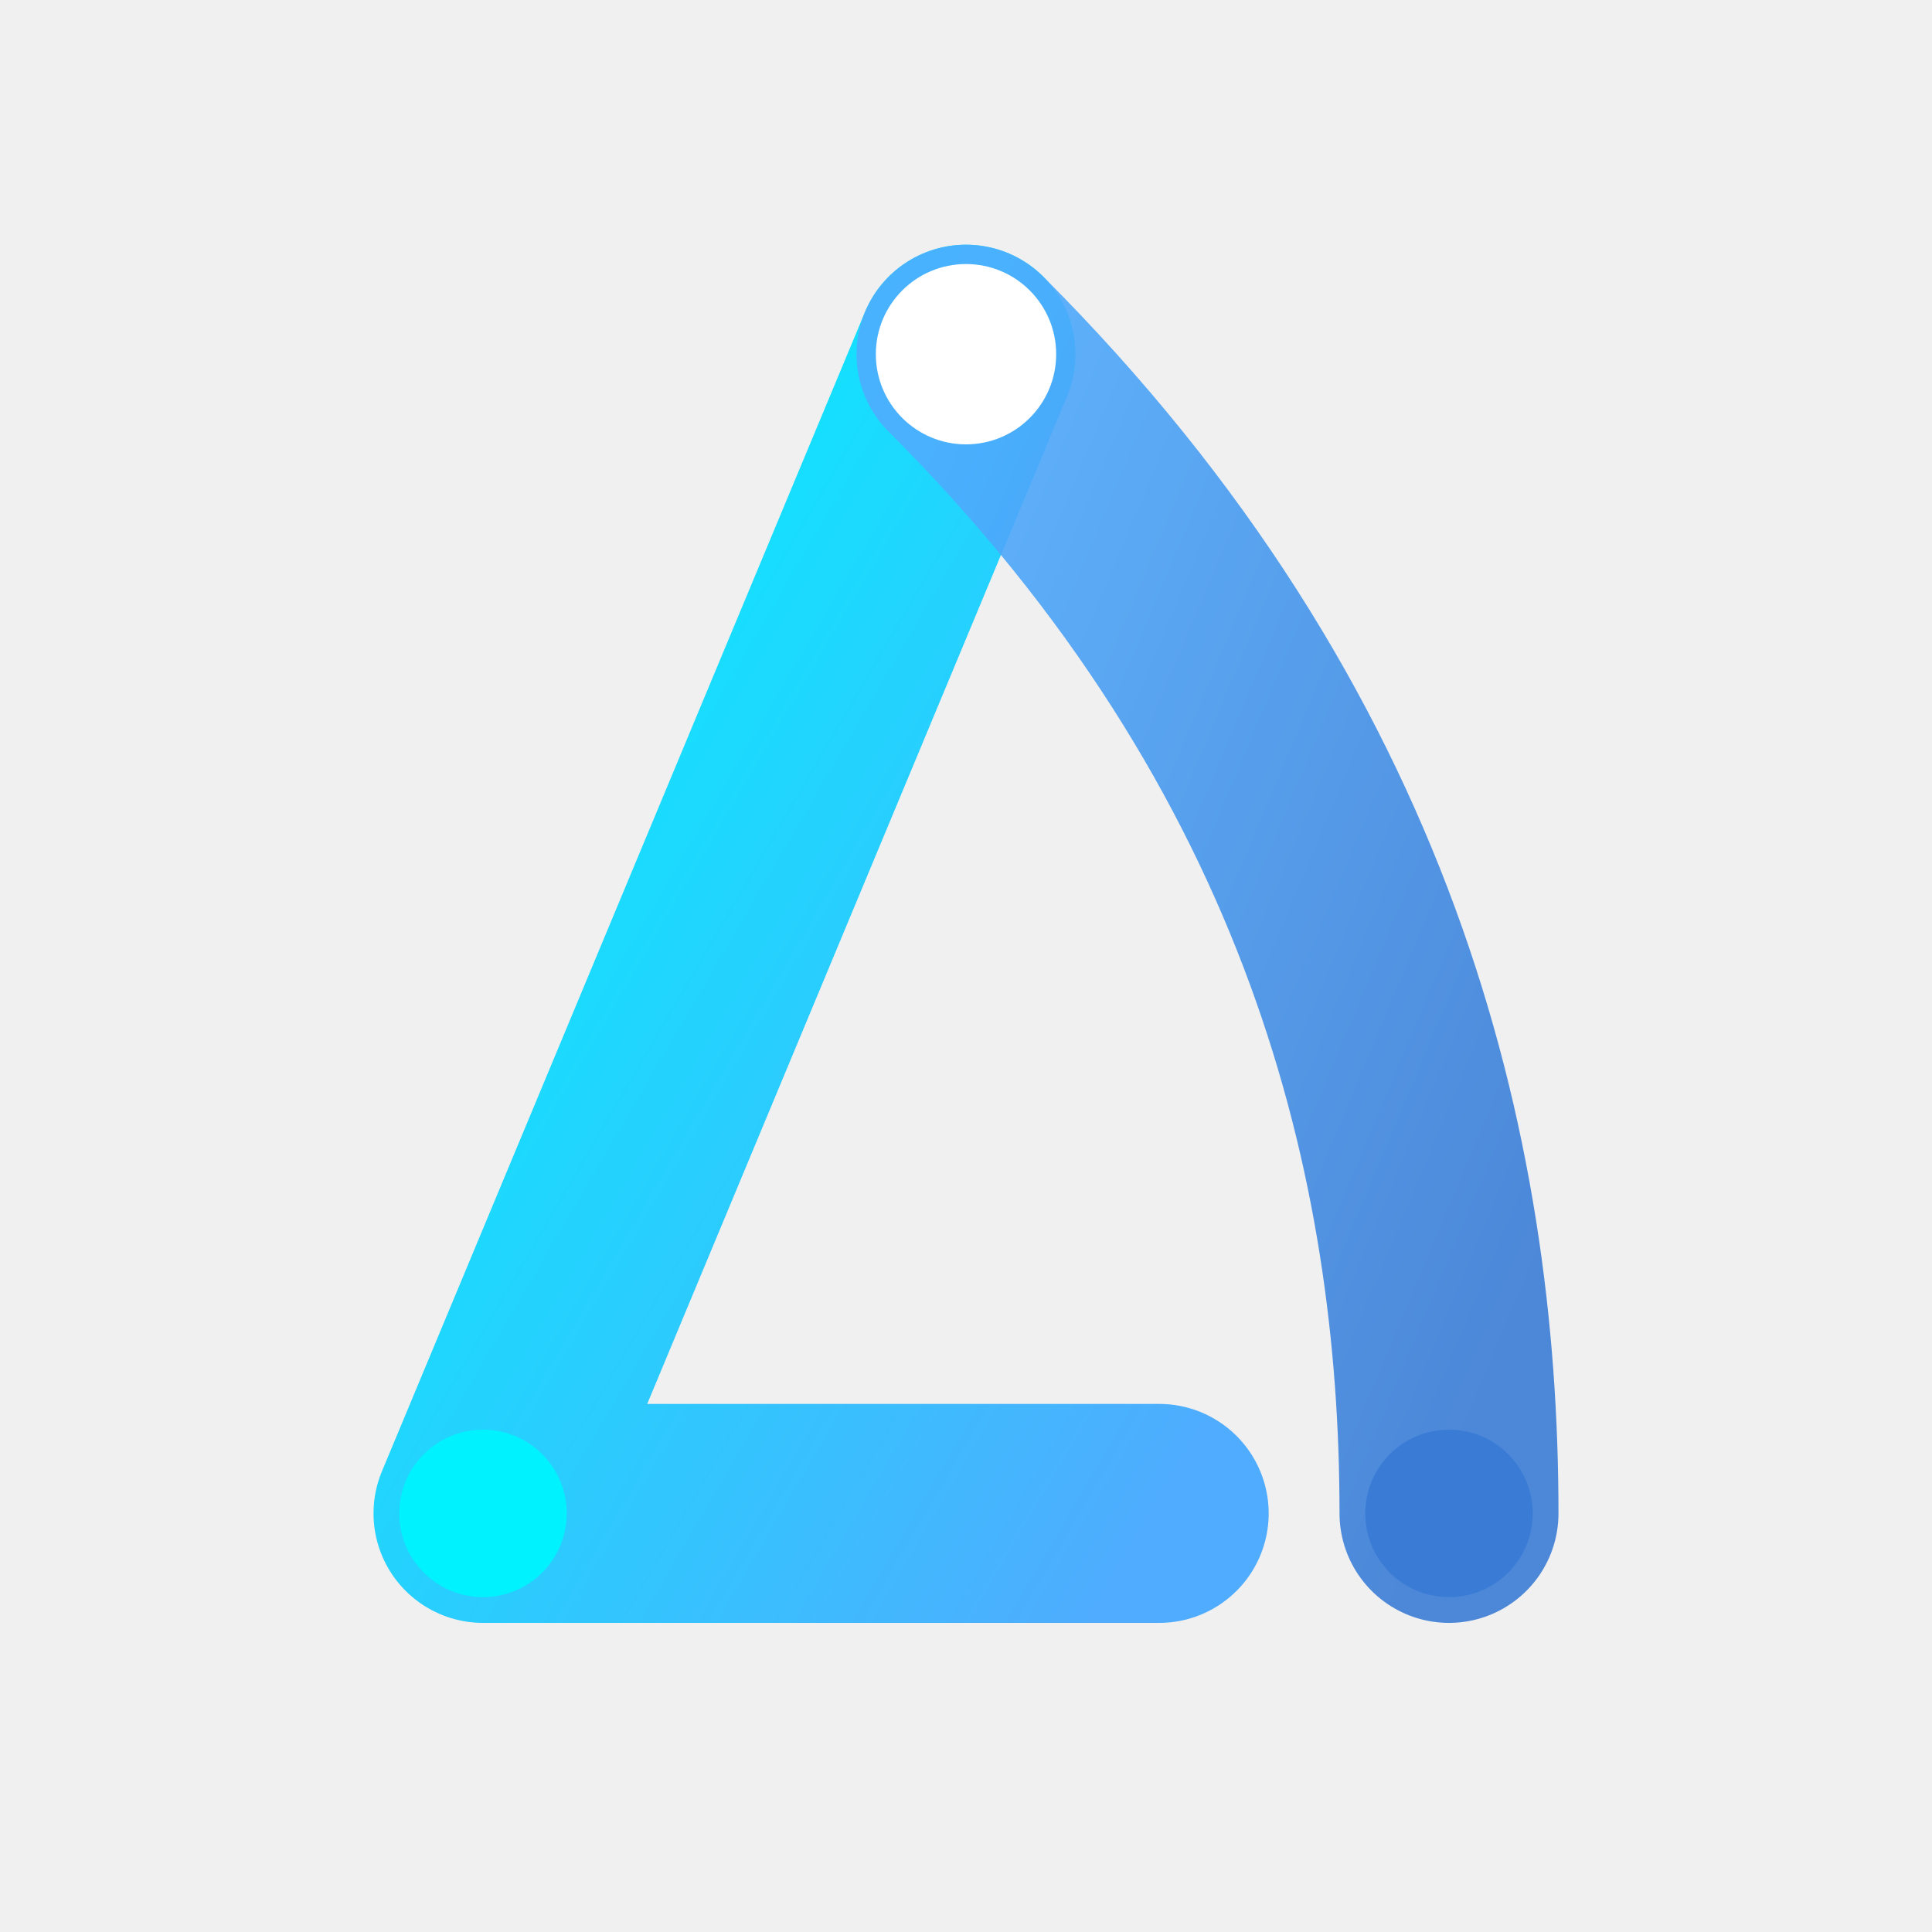
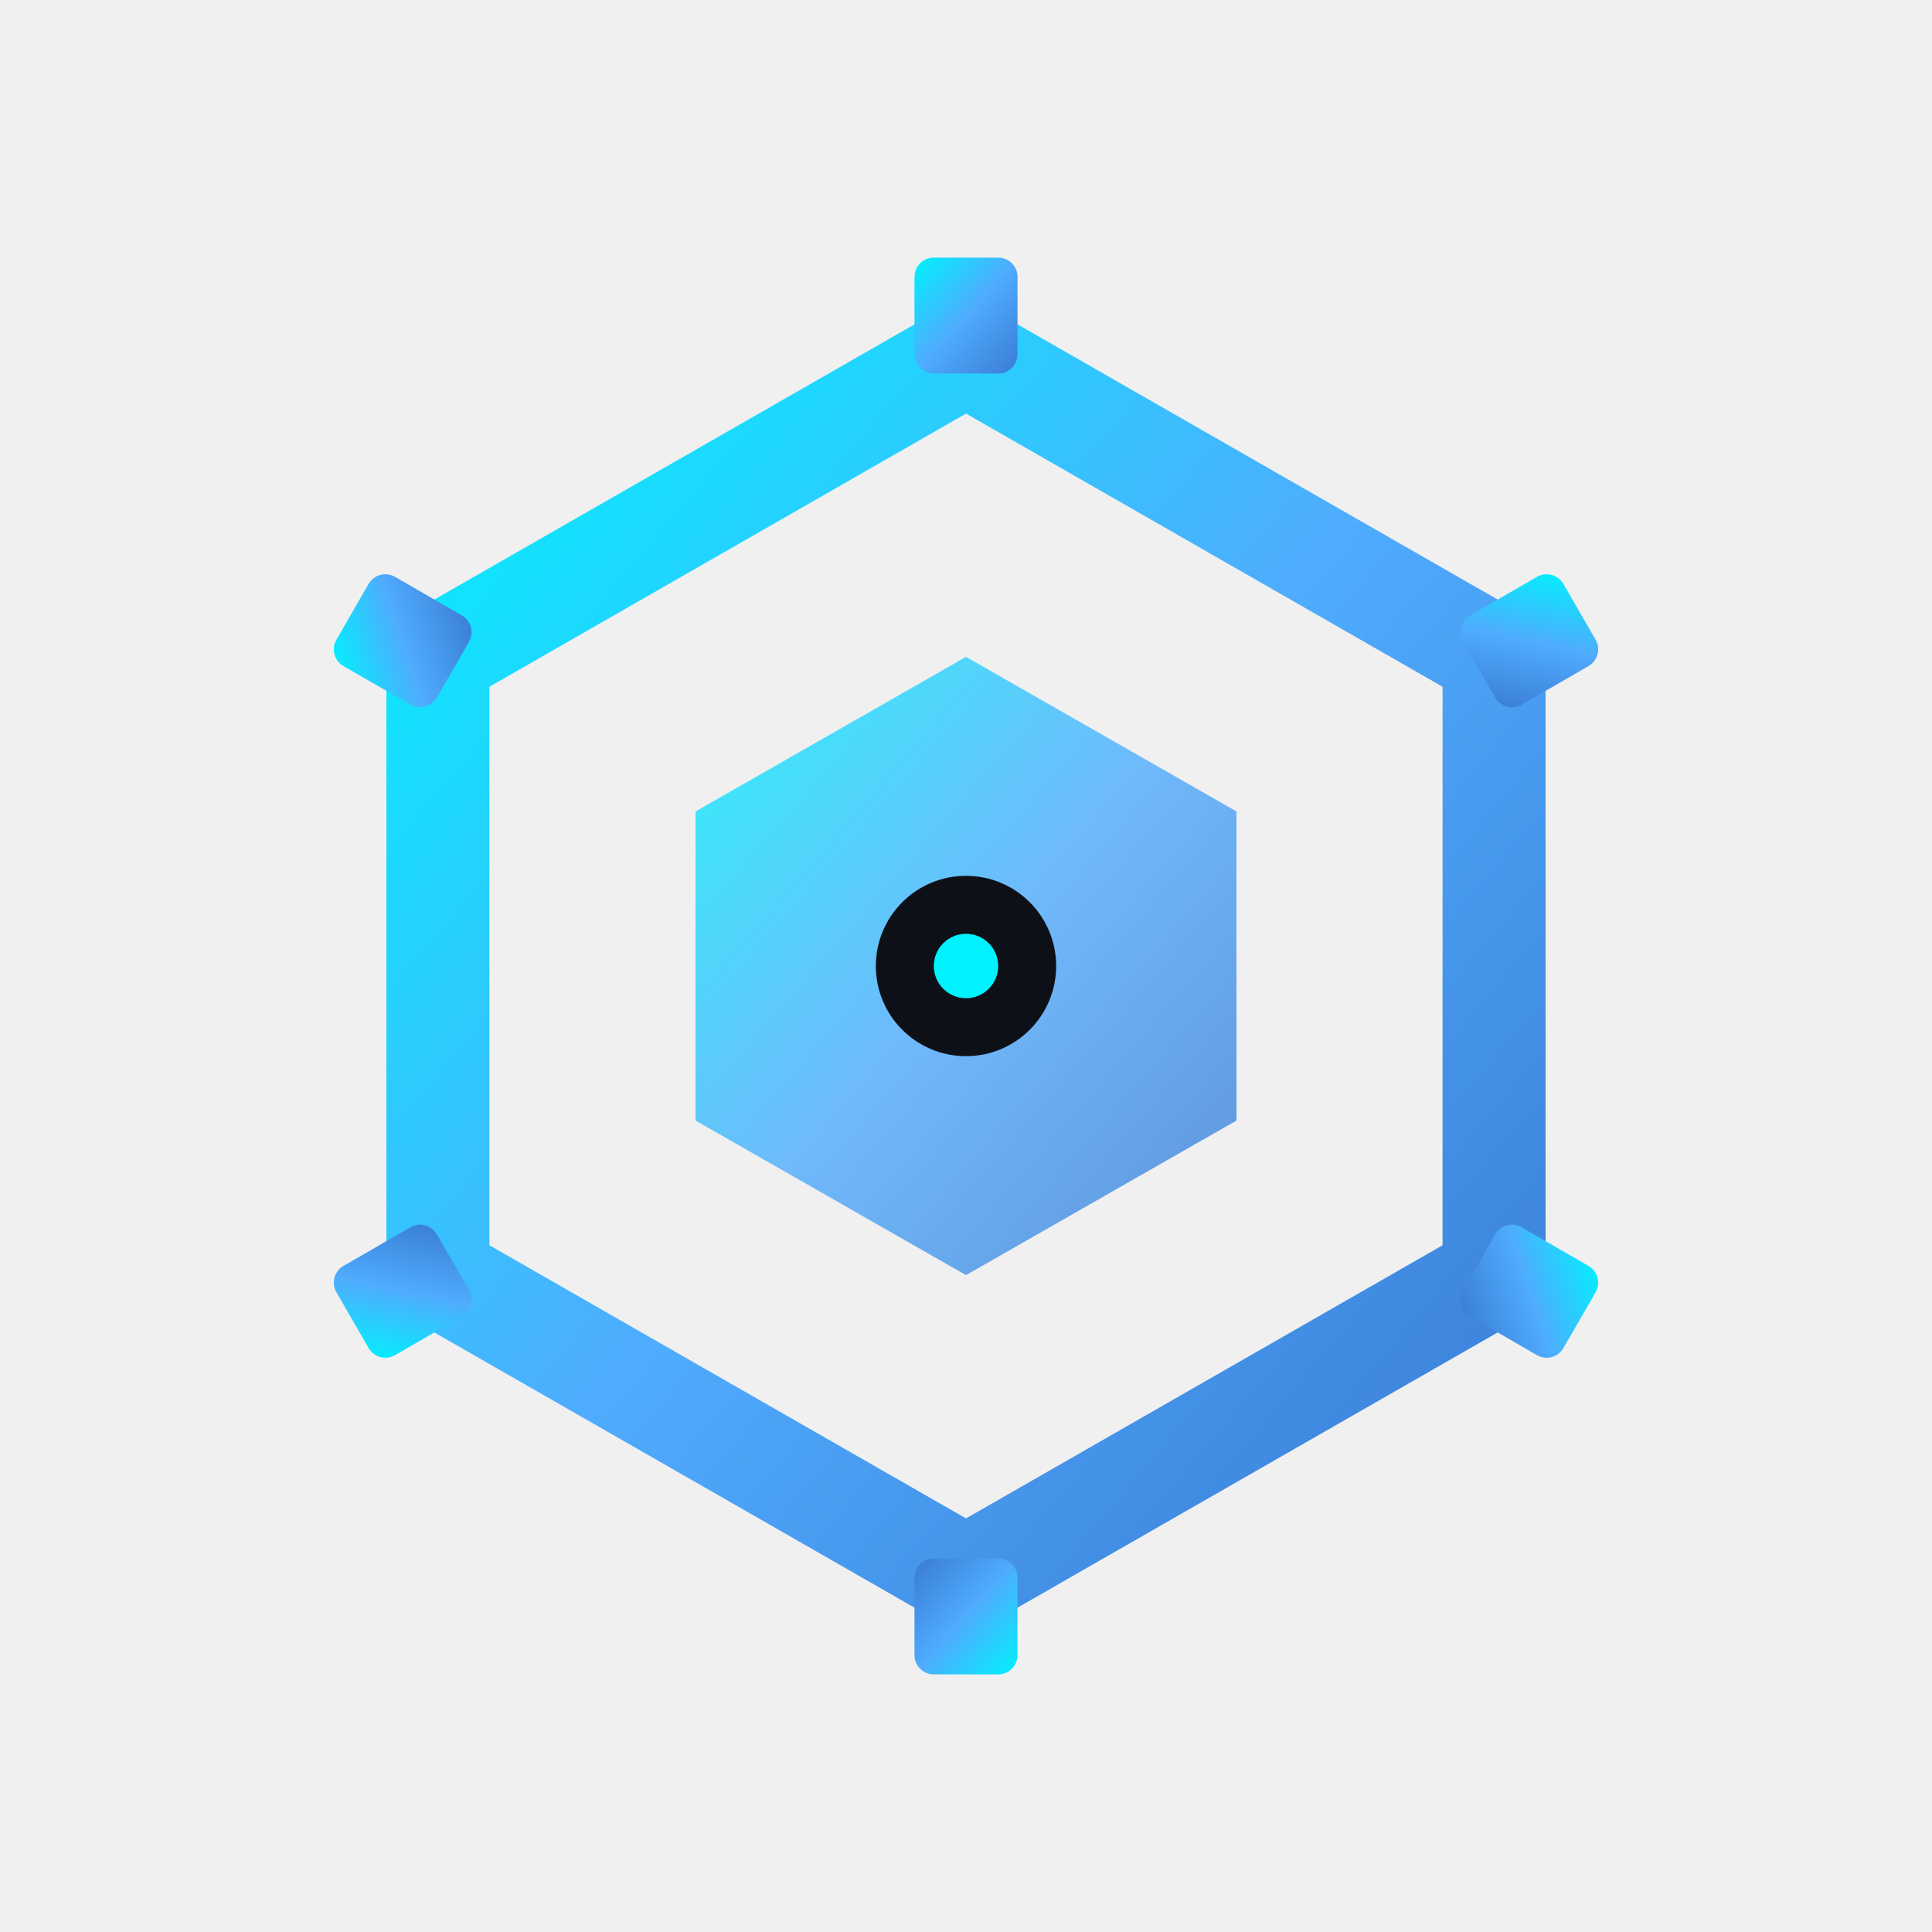
<svg xmlns="http://www.w3.org/2000/svg" viewBox="0 0 300 300">
  <defs>
-     <linearGradient id="r6-a" x1="0%" y1="0%" x2="100%" y2="100%">
+     <linearGradient id="b2-hex" x1="0%" y1="0%" x2="100%" y2="100%">
      <stop offset="0%" stop-color="#00F2FE" />
-       <stop offset="100%" stop-color="#4FACFE" />
-     </linearGradient>
-     <linearGradient id="r6-b" x1="0%" y1="0%" x2="100%" y2="100%">
-       <stop offset="0%" stop-color="#4FACFE" />
+       <stop offset="50%" stop-color="#4FACFE" />
      <stop offset="100%" stop-color="#3A7BD5" />
    </linearGradient>
  </defs>
-   <g>
-     <path d="M 150 55 L 75 235 L 180 235" fill="none" stroke="url(#r6-a)" stroke-width="34" stroke-linecap="round" stroke-linejoin="round" />
-     <path d="M 150 55 C 210 115, 225 180, 225 235" fill="none" stroke="url(#r6-b)" stroke-width="34" stroke-linecap="round" stroke-opacity="0.9" />
-     <circle cx="150" cy="55" r="14" fill="#FFFFFF" />
-     <circle cx="75" cy="235" r="13" fill="#00F2FE" />
-     <circle cx="225" cy="235" r="13" fill="#3A7BD5" />
+   <g transform="translate(150,150)">
+     <polygon points="0,-95 82,-48 82,48 0,95 -82,48 -82,-48" fill="none" stroke="url(#b2-hex)" stroke-width="16" stroke-linejoin="round" />
+     <rect x="-8" y="-110" width="16" height="18" rx="3" fill="url(#b2-hex)" />
+     <rect x="-8" y="-110" width="16" height="18" rx="3" fill="url(#b2-hex)" transform="rotate(60)" />
+     <rect x="-8" y="-110" width="16" height="18" rx="3" fill="url(#b2-hex)" transform="rotate(120)" />
+     <rect x="-8" y="-110" width="16" height="18" rx="3" fill="url(#b2-hex)" transform="rotate(180)" />
+     <rect x="-8" y="-110" width="16" height="18" rx="3" fill="url(#b2-hex)" transform="rotate(240)" />
+     <rect x="-8" y="-110" width="16" height="18" rx="3" fill="url(#b2-hex)" transform="rotate(300)" />
+     <polygon points="0,-48 42,-24 42,24 0,48 -42,24 -42,-24" fill="url(#b2-hex)" opacity="0.8" />
+     <circle cx="0" cy="0" r="14" fill="#0d1117" />
+     <circle cx="0" cy="0" r="5" fill="#00F2FE" />
  </g>
</svg>
